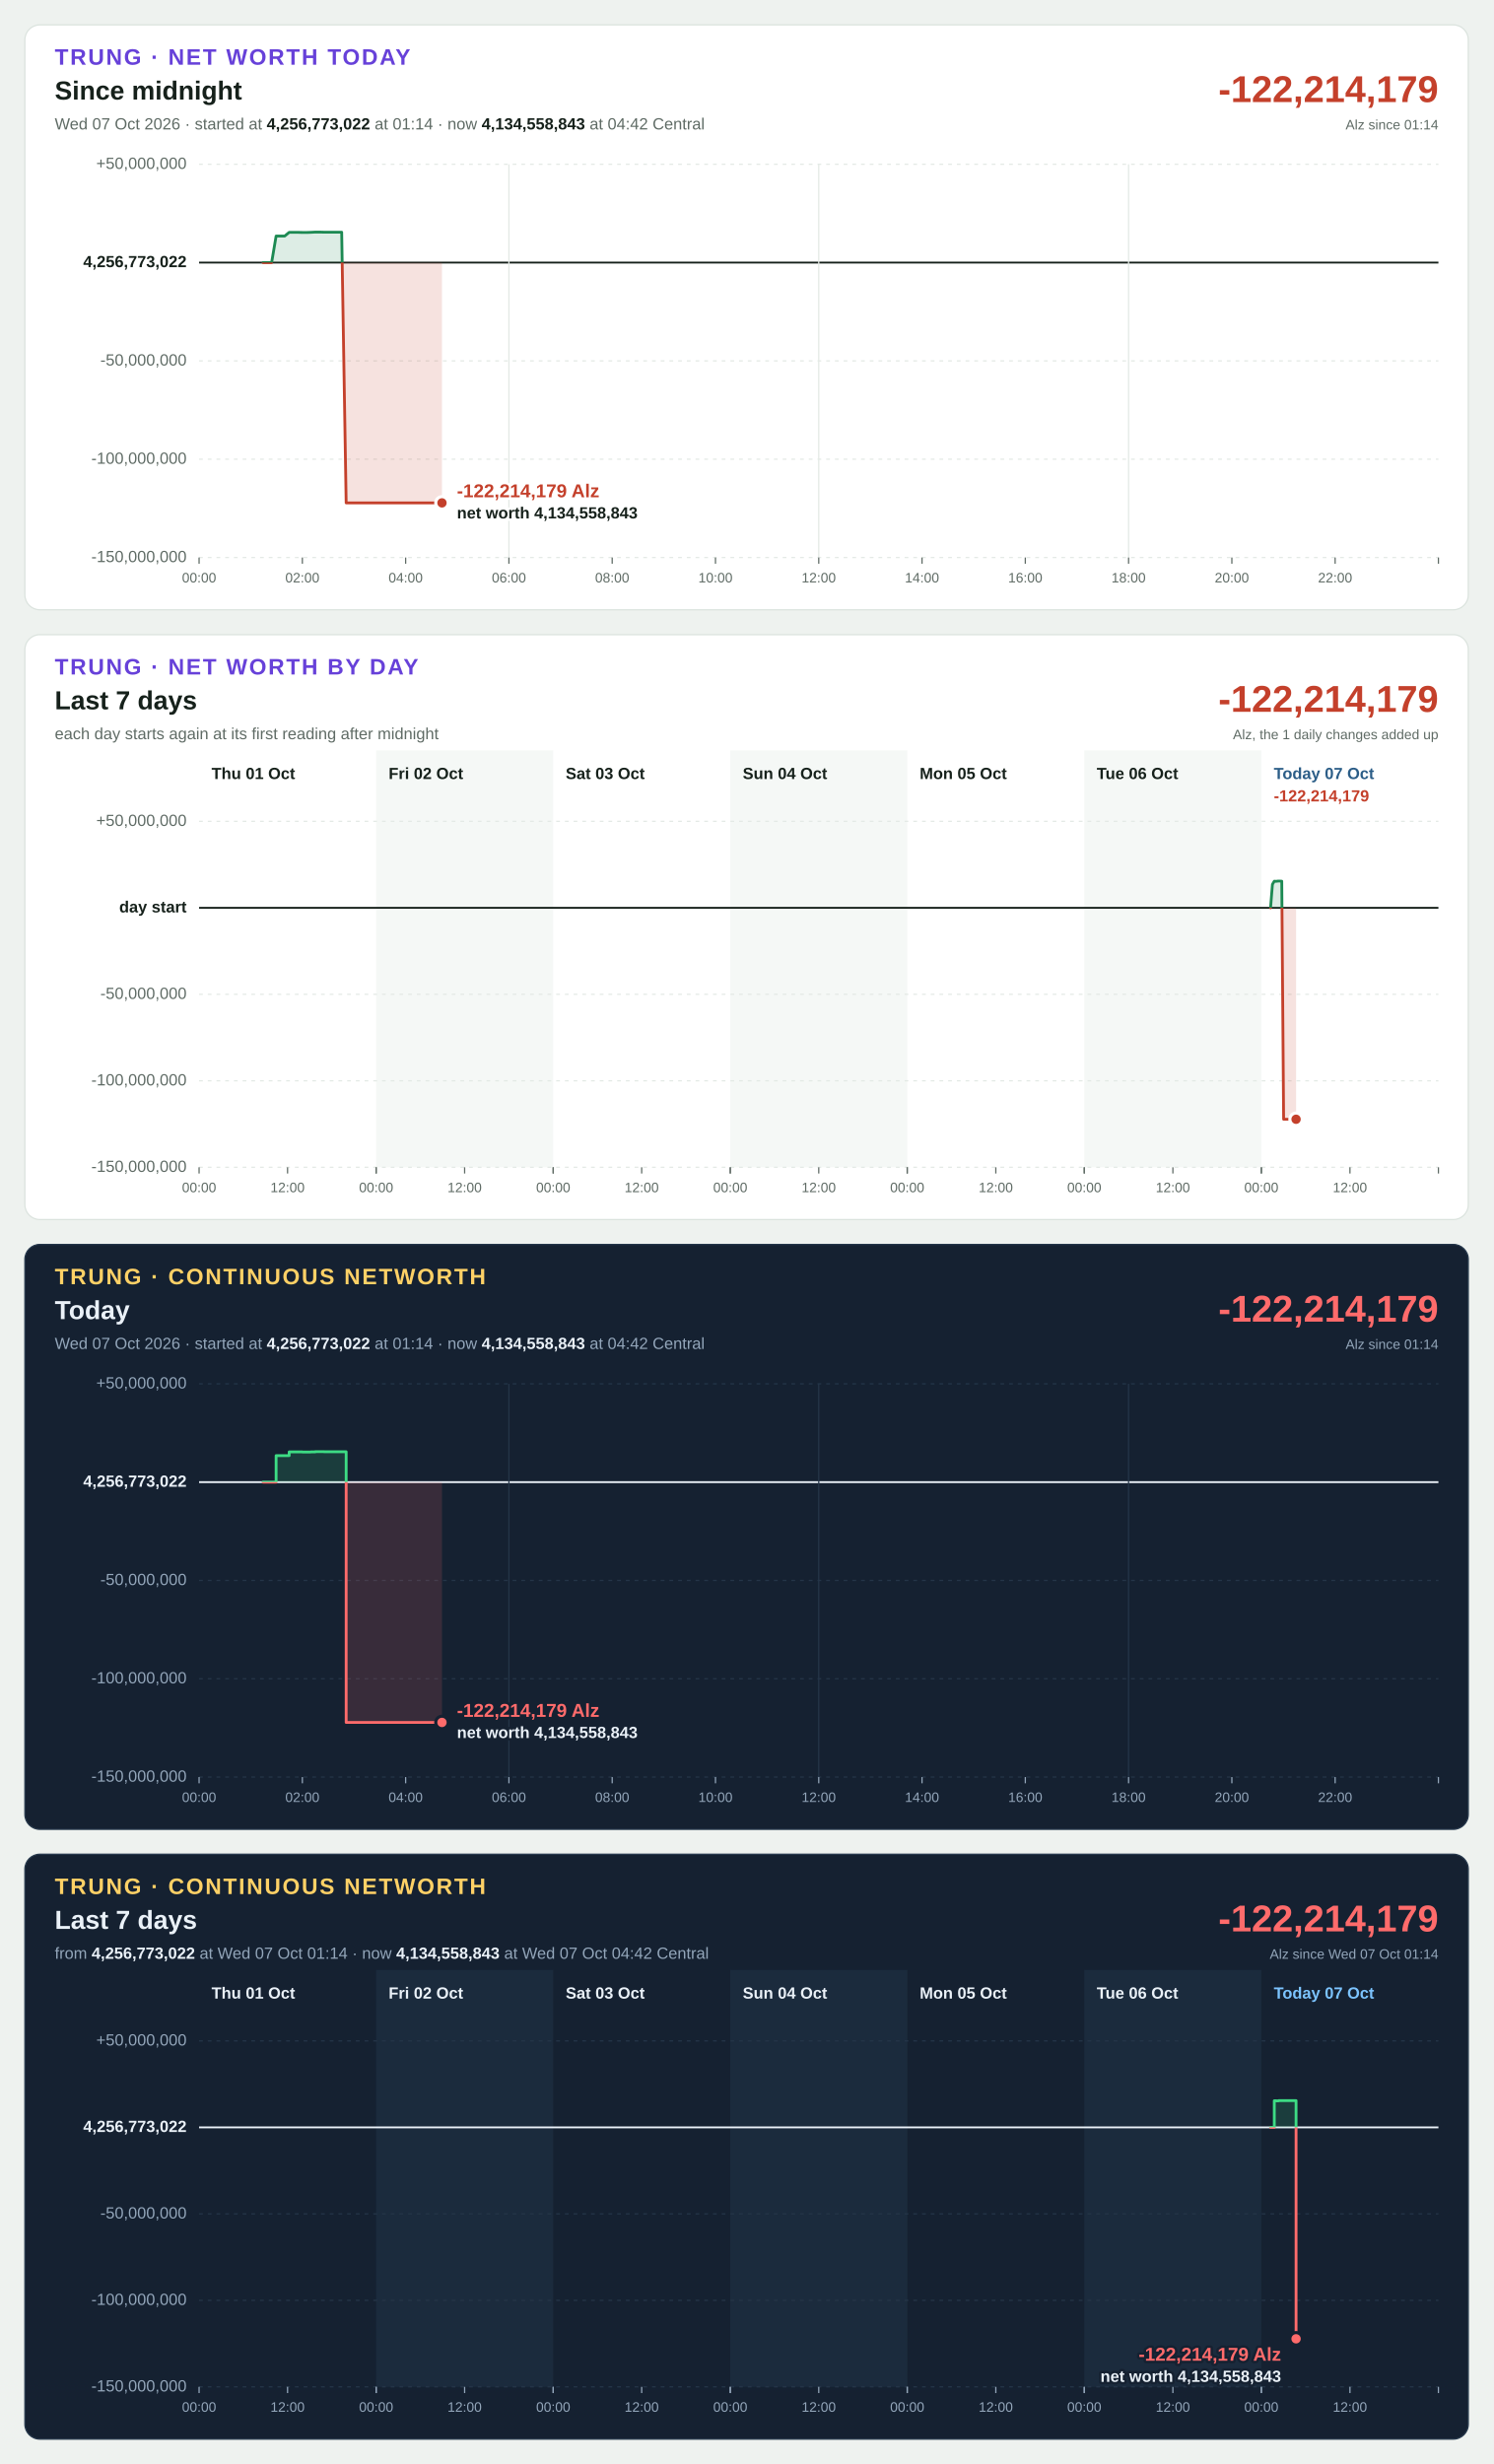
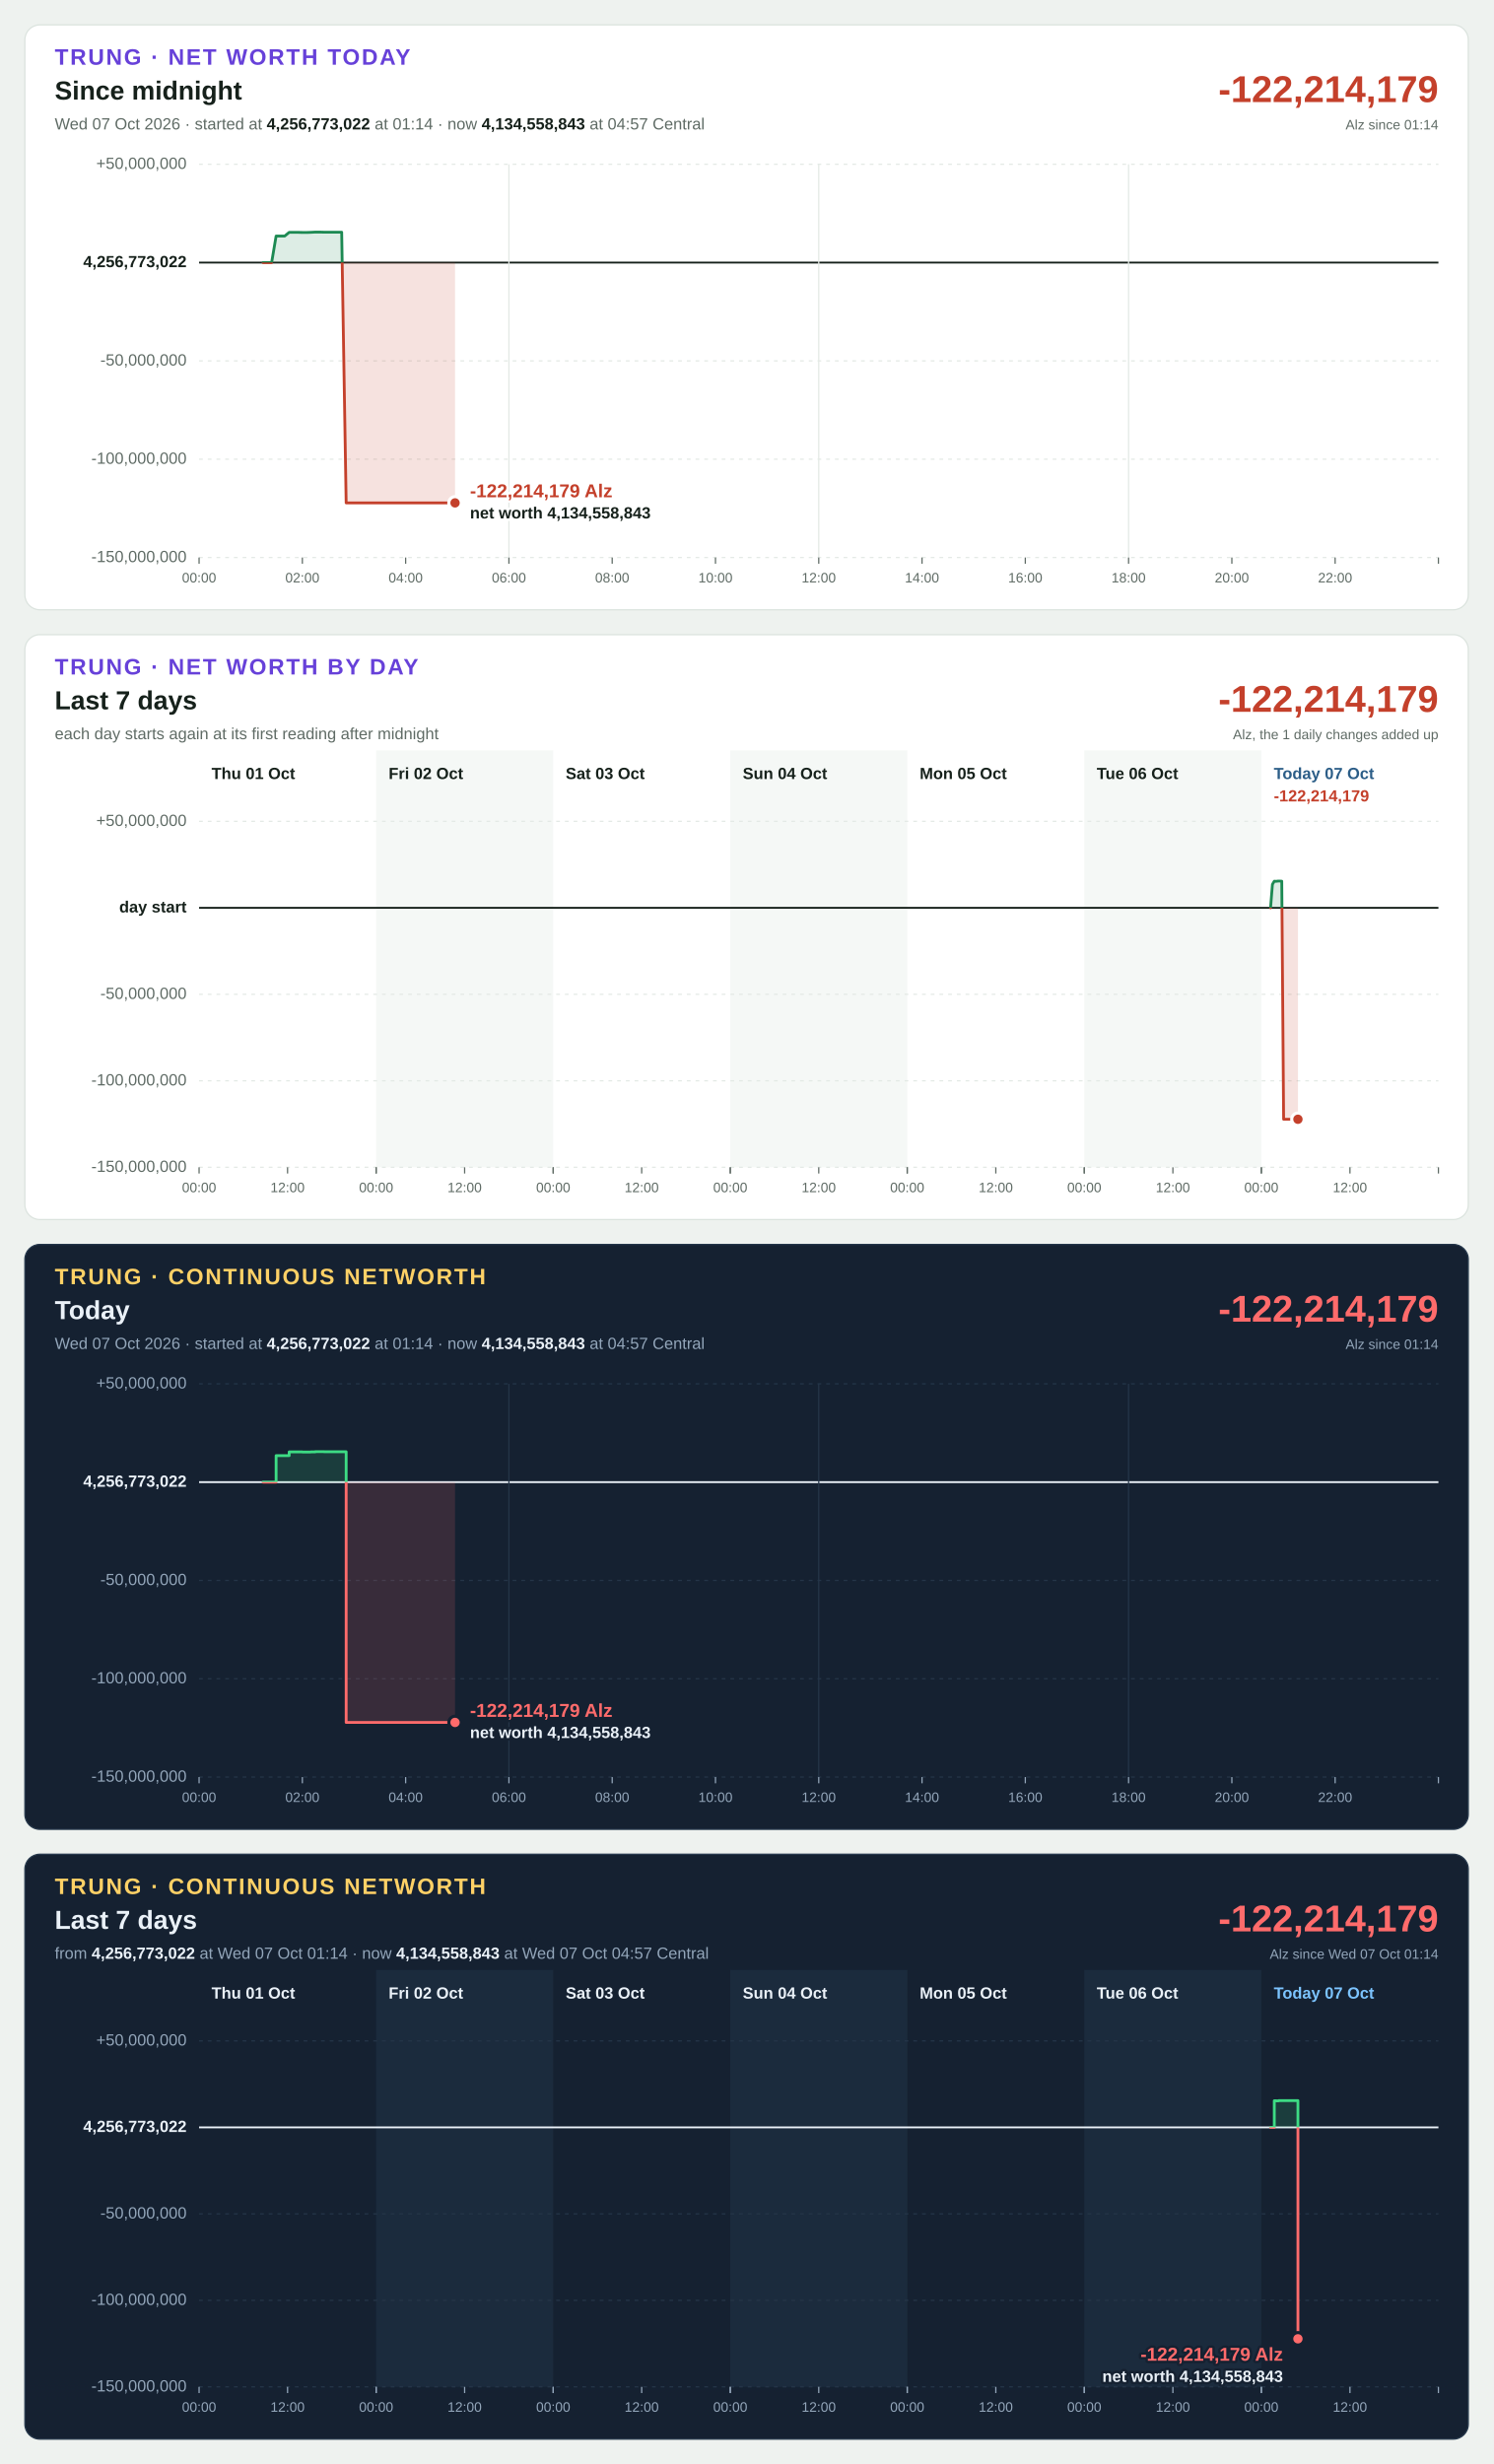
<svg xmlns="http://www.w3.org/2000/svg" width="1200" height="1980" viewBox="0 0 1200 1980" font-family="Segoe UI, Helvetica Neue, Arial, sans-serif" font-size="13" style="font-variant-numeric: tabular-nums">
  <rect width="1200" height="1980" fill="#eef2ef" />
  <g transform="translate(20,20)">
    <rect width="1160" height="470" rx="12" fill="#ffffff" stroke="#dbe3de" />
    <text x="24" y="32" font-size="18" font-weight="700" letter-spacing="1.4" fill="#6741d9">TRUNG · NET WORTH TODAY</text>
    <text x="24" y="60" font-size="21" font-weight="700" fill="#16211b">Since midnight</text>
-     <text x="24" y="84" fill="#5f6b65">Wed 07 Oct 2026 · started at <tspan font-weight="700" fill="#16211b">4,256,773,022</tspan> at 01:14 · now <tspan font-weight="700" fill="#16211b">4,134,558,843</tspan> at 04:42 Central</text>
+     <text x="24" y="84" fill="#5f6b65">Wed 07 Oct 2026 · started at <tspan font-weight="700" fill="#16211b">4,256,773,022</tspan> at 01:14 · now <tspan font-weight="700" fill="#16211b">4,134,558,843</tspan> at 04:57 Central</text>
    <text x="1136" y="62" font-size="30" font-weight="700" text-anchor="end" fill="#c4402b">-122,214,179</text>
    <text x="1136" y="84" font-size="11" text-anchor="end" fill="#5f6b65">Alz since 01:14</text>
    <line x1="140" x2="1136" y1="428.0" y2="428.0" stroke="#e3e9e5" stroke-width="1" stroke-dasharray="3 4" />
    <text x="130" y="428.0" text-anchor="end" dominant-baseline="middle" font-weight="400" fill="#5f6b65">-150,000,000</text>
    <line x1="140" x2="1136" y1="349.0" y2="349.0" stroke="#e3e9e5" stroke-width="1" stroke-dasharray="3 4" />
    <text x="130" y="349.0" text-anchor="end" dominant-baseline="middle" font-weight="400" fill="#5f6b65">-100,000,000</text>
    <line x1="140" x2="1136" y1="270.0" y2="270.0" stroke="#e3e9e5" stroke-width="1" stroke-dasharray="3 4" />
    <text x="130" y="270.0" text-anchor="end" dominant-baseline="middle" font-weight="400" fill="#5f6b65">-50,000,000</text>
    <line x1="140" x2="1136" y1="191.0" y2="191.0" stroke="#16211b" stroke-width="1.5" />
    <text x="130" y="191.0" text-anchor="end" dominant-baseline="middle" font-weight="700" fill="#16211b">4,256,773,022</text>
    <line x1="140" x2="1136" y1="112.0" y2="112.0" stroke="#e3e9e5" stroke-width="1" stroke-dasharray="3 4" />
    <text x="130" y="112.0" text-anchor="end" dominant-baseline="middle" font-weight="400" fill="#5f6b65">+50,000,000</text>
    <line x1="140.0" x2="140.0" y1="428" y2="433" stroke="#5f6b65" stroke-width="1" />
    <text x="140.0" y="448" font-size="11" text-anchor="middle" fill="#5f6b65">00:00</text>
    <line x1="223.0" x2="223.0" y1="428" y2="433" stroke="#5f6b65" stroke-width="1" />
    <text x="223.0" y="448" font-size="11" text-anchor="middle" fill="#5f6b65">02:00</text>
    <line x1="306.0" x2="306.0" y1="428" y2="433" stroke="#5f6b65" stroke-width="1" />
    <text x="306.0" y="448" font-size="11" text-anchor="middle" fill="#5f6b65">04:00</text>
    <line x1="389.0" x2="389.0" y1="112" y2="428" stroke="#e3e9e5" stroke-width="1" />
    <line x1="389.0" x2="389.0" y1="428" y2="433" stroke="#5f6b65" stroke-width="1" />
    <text x="389.0" y="448" font-size="11" text-anchor="middle" fill="#5f6b65">06:00</text>
    <line x1="472.0" x2="472.0" y1="428" y2="433" stroke="#5f6b65" stroke-width="1" />
    <text x="472.0" y="448" font-size="11" text-anchor="middle" fill="#5f6b65">08:00</text>
    <line x1="555.0" x2="555.0" y1="428" y2="433" stroke="#5f6b65" stroke-width="1" />
    <text x="555.0" y="448" font-size="11" text-anchor="middle" fill="#5f6b65">10:00</text>
    <line x1="638.0" x2="638.0" y1="112" y2="428" stroke="#e3e9e5" stroke-width="1" />
    <line x1="638.0" x2="638.0" y1="428" y2="433" stroke="#5f6b65" stroke-width="1" />
    <text x="638.0" y="448" font-size="11" text-anchor="middle" fill="#5f6b65">12:00</text>
    <line x1="721.0" x2="721.0" y1="428" y2="433" stroke="#5f6b65" stroke-width="1" />
    <text x="721.0" y="448" font-size="11" text-anchor="middle" fill="#5f6b65">14:00</text>
    <line x1="804.0" x2="804.0" y1="428" y2="433" stroke="#5f6b65" stroke-width="1" />
    <text x="804.0" y="448" font-size="11" text-anchor="middle" fill="#5f6b65">16:00</text>
    <line x1="887.0" x2="887.0" y1="112" y2="428" stroke="#e3e9e5" stroke-width="1" />
    <line x1="887.0" x2="887.0" y1="428" y2="433" stroke="#5f6b65" stroke-width="1" />
    <text x="887.0" y="448" font-size="11" text-anchor="middle" fill="#5f6b65">18:00</text>
    <line x1="970.0" x2="970.0" y1="428" y2="433" stroke="#5f6b65" stroke-width="1" />
    <text x="970.0" y="448" font-size="11" text-anchor="middle" fill="#5f6b65">20:00</text>
    <line x1="1053.0" x2="1053.0" y1="428" y2="433" stroke="#5f6b65" stroke-width="1" />
    <text x="1053.0" y="448" font-size="11" text-anchor="middle" fill="#5f6b65">22:00</text>
    <line x1="1136.0" x2="1136.0" y1="428" y2="433" stroke="#5f6b65" stroke-width="1" />
    <defs>
-       <path id="shape-today" d="M191.4 191.0L191.4 191.0L194.9 191.0L198.3 191.0L201.9 169.7L205.5 169.7L208.8 169.7L212.4 166.7L216.0 166.7L219.4 166.7L223.0 166.8L226.7 166.8L229.8 166.7L233.4 166.5L237.0 166.5L240.4 166.6L244.1 166.6L247.7 166.6L250.9 166.6L254.6 166.6L258.2 384.1L261.3 384.1L265.0 384.1L268.7 384.1L271.9 384.1L275.4 384.1L279.0 384.1L282.4 384.1L286.2 384.1L289.8 384.1L293.0 384.1L296.7 384.1L300.3 384.1L303.5 384.1L307.2 384.1L310.8 384.1L314.0 384.1L317.7 384.1L321.3 384.1L324.5 384.1L328.0 384.1L331.7 384.1L335.2 384.1L335.2 191.0Z" />
-       <path id="line-today" d="M191.4 191.0L194.9 191.0L198.3 191.0L201.9 169.7L205.5 169.7L208.8 169.7L212.4 166.7L216.0 166.7L219.4 166.7L223.0 166.8L226.7 166.8L229.8 166.7L233.4 166.5L237.0 166.5L240.4 166.6L244.1 166.6L247.7 166.6L250.9 166.6L254.6 166.6L258.2 384.1L261.3 384.1L265.0 384.1L268.7 384.1L271.9 384.1L275.4 384.1L279.0 384.1L282.4 384.1L286.2 384.1L289.8 384.1L293.0 384.1L296.7 384.1L300.3 384.1L303.5 384.1L307.2 384.1L310.8 384.1L314.0 384.1L317.7 384.1L321.3 384.1L324.5 384.1L328.0 384.1L331.7 384.1L335.2 384.1" />
+       <path id="shape-today" d="M191.4 191.0L191.4 191.0L194.9 191.0L198.3 191.0L201.9 169.7L205.5 169.7L208.8 169.7L212.4 166.7L216.0 166.7L219.4 166.7L223.0 166.8L226.7 166.8L229.8 166.7L233.4 166.5L237.0 166.5L240.4 166.6L244.1 166.6L247.7 166.6L250.9 166.6L254.6 166.6L258.2 384.1L261.3 384.1L265.0 384.1L268.7 384.1L271.9 384.1L275.4 384.1L279.0 384.1L282.4 384.1L286.2 384.1L289.8 384.1L293.0 384.1L296.7 384.1L300.3 384.1L303.5 384.1L307.2 384.1L310.8 384.1L314.0 384.1L317.7 384.1L321.3 384.1L324.5 384.1L328.0 384.1L331.7 384.1L335.2 384.1L338.9 384.1L342.5 384.1L345.7 384.1L345.7 191.0Z" />
+       <path id="line-today" d="M191.4 191.0L194.9 191.0L198.3 191.0L201.9 169.7L205.5 169.7L208.8 169.7L212.4 166.7L216.0 166.7L219.4 166.7L223.0 166.8L226.7 166.8L229.8 166.7L233.4 166.5L237.0 166.5L240.4 166.6L244.1 166.6L247.7 166.6L250.9 166.6L254.6 166.6L258.2 384.1L261.3 384.1L265.0 384.1L268.7 384.1L271.9 384.1L275.4 384.1L279.0 384.1L282.4 384.1L286.2 384.1L289.8 384.1L293.0 384.1L296.7 384.1L300.3 384.1L303.5 384.1L307.2 384.1L310.8 384.1L314.0 384.1L317.7 384.1L321.3 384.1L324.5 384.1L328.0 384.1L331.7 384.1L335.2 384.1L338.9 384.1L342.5 384.1L345.7 384.1" />
      <clipPath id="up-today">
        <rect x="140" y="112" width="996" height="79.0" />
      </clipPath>
      <clipPath id="down-today">
        <rect x="140" y="191.0" width="996" height="237.0" />
      </clipPath>
    </defs>
    <use href="#shape-today" fill="#1d8a53" fill-opacity="0.15" clip-path="url(#up-today)" />
    <use href="#line-today" fill="none" stroke="#1d8a53" stroke-width="2.25" stroke-linejoin="round" stroke-linecap="round" clip-path="url(#up-today)" />
    <use href="#shape-today" fill="#c4402b" fill-opacity="0.15" clip-path="url(#down-today)" />
    <use href="#line-today" fill="none" stroke="#c4402b" stroke-width="2.25" stroke-linejoin="round" stroke-linecap="round" clip-path="url(#down-today)" />
-     <circle cx="335.2" cy="384.1" r="5" fill="#c4402b" stroke="#ffffff" stroke-width="2.5" />
-     <text x="347.2" y="379.6" text-anchor="start" font-size="15" font-weight="700" fill="#c4402b" stroke="#ffffff" stroke-width="4" stroke-linejoin="round" paint-order="stroke">-122,214,179 Alz</text>
-     <text x="347.2" y="396.6" text-anchor="start" font-size="13" font-weight="600" fill="#16211b" stroke="#ffffff" stroke-width="4" stroke-linejoin="round" paint-order="stroke">net worth 4,134,558,843</text>
+     <circle cx="345.7" cy="384.1" r="5" fill="#c4402b" stroke="#ffffff" stroke-width="2.5" />
+     <text x="357.7" y="379.6" text-anchor="start" font-size="15" font-weight="700" fill="#c4402b" stroke="#ffffff" stroke-width="4" stroke-linejoin="round" paint-order="stroke">-122,214,179 Alz</text>
+     <text x="357.7" y="396.6" text-anchor="start" font-size="13" font-weight="600" fill="#16211b" stroke="#ffffff" stroke-width="4" stroke-linejoin="round" paint-order="stroke">net worth 4,134,558,843</text>
  </g>
  <g transform="translate(20,510)">
    <rect width="1160" height="470" rx="12" fill="#ffffff" stroke="#dbe3de" />
    <text x="24" y="32" font-size="18" font-weight="700" letter-spacing="1.4" fill="#6741d9">TRUNG · NET WORTH BY DAY</text>
    <text x="24" y="60" font-size="21" font-weight="700" fill="#16211b">Last 7 days</text>
    <text x="24" y="84" fill="#5f6b65">each day starts again at its first reading after midnight</text>
    <text x="1136" y="62" font-size="30" font-weight="700" text-anchor="end" fill="#c4402b">-122,214,179</text>
    <text x="1136" y="84" font-size="11" text-anchor="end" fill="#5f6b65">Alz, the 1 daily changes added up</text>
    <rect x="282.3" y="93" width="142.3" height="335" fill="#f5f8f6" />
    <rect x="566.9" y="93" width="142.3" height="335" fill="#f5f8f6" />
    <rect x="851.4" y="93" width="142.3" height="335" fill="#f5f8f6" />
    <line x1="140" x2="1136" y1="428.0" y2="428.0" stroke="#e3e9e5" stroke-width="1" stroke-dasharray="3 4" />
    <text x="130" y="428.0" text-anchor="end" dominant-baseline="middle" font-weight="400" fill="#5f6b65">-150,000,000</text>
    <line x1="140" x2="1136" y1="358.5" y2="358.5" stroke="#e3e9e5" stroke-width="1" stroke-dasharray="3 4" />
    <text x="130" y="358.5" text-anchor="end" dominant-baseline="middle" font-weight="400" fill="#5f6b65">-100,000,000</text>
    <line x1="140" x2="1136" y1="289.0" y2="289.0" stroke="#e3e9e5" stroke-width="1" stroke-dasharray="3 4" />
    <text x="130" y="289.0" text-anchor="end" dominant-baseline="middle" font-weight="400" fill="#5f6b65">-50,000,000</text>
    <line x1="140" x2="1136" y1="219.5" y2="219.5" stroke="#16211b" stroke-width="1.5" />
    <text x="130" y="219.5" text-anchor="end" dominant-baseline="middle" font-weight="700" fill="#16211b">day start</text>
    <line x1="140" x2="1136" y1="150.0" y2="150.0" stroke="#e3e9e5" stroke-width="1" stroke-dasharray="3 4" />
    <text x="130" y="150.0" text-anchor="end" dominant-baseline="middle" font-weight="400" fill="#5f6b65">+50,000,000</text>
    <text x="150.0" y="116" font-weight="700" fill="#16211b">Thu 01 Oct</text>
    <line x1="140.0" x2="140.0" y1="428" y2="433" stroke="#5f6b65" stroke-width="1" />
    <text x="140.0" y="448" font-size="11" text-anchor="middle" fill="#5f6b65">00:00</text>
    <line x1="211.1" x2="211.1" y1="428" y2="433" stroke="#5f6b65" stroke-width="1" />
    <text x="211.1" y="448" font-size="11" text-anchor="middle" fill="#5f6b65">12:00</text>
    <line x1="282.3" x2="282.3" y1="428" y2="433" stroke="#5f6b65" stroke-width="1" />
    <text x="292.3" y="116" font-weight="700" fill="#16211b">Fri 02 Oct</text>
    <line x1="282.3" x2="282.3" y1="428" y2="433" stroke="#5f6b65" stroke-width="1" />
    <text x="282.3" y="448" font-size="11" text-anchor="middle" fill="#5f6b65">00:00</text>
    <line x1="353.4" x2="353.4" y1="428" y2="433" stroke="#5f6b65" stroke-width="1" />
    <text x="353.4" y="448" font-size="11" text-anchor="middle" fill="#5f6b65">12:00</text>
    <line x1="424.6" x2="424.6" y1="428" y2="433" stroke="#5f6b65" stroke-width="1" />
    <text x="434.6" y="116" font-weight="700" fill="#16211b">Sat 03 Oct</text>
    <line x1="424.6" x2="424.6" y1="428" y2="433" stroke="#5f6b65" stroke-width="1" />
    <text x="424.6" y="448" font-size="11" text-anchor="middle" fill="#5f6b65">00:00</text>
    <line x1="495.7" x2="495.7" y1="428" y2="433" stroke="#5f6b65" stroke-width="1" />
    <text x="495.7" y="448" font-size="11" text-anchor="middle" fill="#5f6b65">12:00</text>
    <line x1="566.9" x2="566.9" y1="428" y2="433" stroke="#5f6b65" stroke-width="1" />
    <text x="576.9" y="116" font-weight="700" fill="#16211b">Sun 04 Oct</text>
    <line x1="566.9" x2="566.9" y1="428" y2="433" stroke="#5f6b65" stroke-width="1" />
    <text x="566.9" y="448" font-size="11" text-anchor="middle" fill="#5f6b65">00:00</text>
    <line x1="638.0" x2="638.0" y1="428" y2="433" stroke="#5f6b65" stroke-width="1" />
    <text x="638.0" y="448" font-size="11" text-anchor="middle" fill="#5f6b65">12:00</text>
    <line x1="709.1" x2="709.1" y1="428" y2="433" stroke="#5f6b65" stroke-width="1" />
    <text x="719.1" y="116" font-weight="700" fill="#16211b">Mon 05 Oct</text>
    <line x1="709.1" x2="709.1" y1="428" y2="433" stroke="#5f6b65" stroke-width="1" />
    <text x="709.1" y="448" font-size="11" text-anchor="middle" fill="#5f6b65">00:00</text>
    <line x1="780.3" x2="780.3" y1="428" y2="433" stroke="#5f6b65" stroke-width="1" />
    <text x="780.3" y="448" font-size="11" text-anchor="middle" fill="#5f6b65">12:00</text>
    <line x1="851.4" x2="851.4" y1="428" y2="433" stroke="#5f6b65" stroke-width="1" />
    <text x="861.4" y="116" font-weight="700" fill="#16211b">Tue 06 Oct</text>
    <line x1="851.4" x2="851.4" y1="428" y2="433" stroke="#5f6b65" stroke-width="1" />
    <text x="851.4" y="448" font-size="11" text-anchor="middle" fill="#5f6b65">00:00</text>
    <line x1="922.6" x2="922.6" y1="428" y2="433" stroke="#5f6b65" stroke-width="1" />
    <text x="922.6" y="448" font-size="11" text-anchor="middle" fill="#5f6b65">12:00</text>
    <line x1="993.7" x2="993.7" y1="428" y2="433" stroke="#5f6b65" stroke-width="1" />
    <text x="1003.7" y="116" font-weight="700" fill="#2b5d87">Today 07 Oct</text>
    <line x1="993.7" x2="993.7" y1="428" y2="433" stroke="#5f6b65" stroke-width="1" />
    <text x="993.7" y="448" font-size="11" text-anchor="middle" fill="#5f6b65">00:00</text>
    <line x1="1064.9" x2="1064.9" y1="428" y2="433" stroke="#5f6b65" stroke-width="1" />
    <text x="1064.9" y="448" font-size="11" text-anchor="middle" fill="#5f6b65">12:00</text>
    <line x1="1136.0" x2="1136.0" y1="428" y2="433" stroke="#5f6b65" stroke-width="1" />
    <text x="1003.7" y="134" font-weight="700" fill="#c4402b">-122,214,179</text>
    <defs>
-       <path id="shape-day6" d="M1001.1 219.5L1001.1 219.5L1002.6 200.7L1004.1 198.1L1005.6 198.2L1007.1 198.0L1008.6 198.0L1010.1 198.1L1011.6 389.4L1013.1 389.4L1014.6 389.4L1016.1 389.4L1017.6 389.4L1019.1 389.4L1020.6 389.4L1021.6 389.4L1021.6 219.5Z" />
-       <path id="line-day6" d="M1001.1 219.5L1002.6 200.7L1004.1 198.1L1005.6 198.2L1007.1 198.0L1008.6 198.0L1010.1 198.1L1011.6 389.4L1013.1 389.4L1014.6 389.4L1016.1 389.4L1017.6 389.4L1019.1 389.4L1020.6 389.4L1021.6 389.4" />
+       <path id="shape-day6" d="M1001.1 219.5L1001.1 219.5L1002.6 200.7L1004.1 198.1L1005.6 198.2L1007.1 198.0L1008.6 198.0L1010.1 198.1L1011.6 389.4L1013.1 389.4L1014.6 389.4L1016.1 389.4L1017.6 389.4L1019.1 389.4L1020.6 389.4L1022.1 389.4L1023.1 389.4L1023.1 219.5Z" />
+       <path id="line-day6" d="M1001.1 219.5L1002.6 200.7L1004.1 198.1L1005.6 198.2L1007.1 198.0L1008.6 198.0L1010.1 198.1L1011.6 389.4L1013.1 389.4L1014.6 389.4L1016.1 389.4L1017.6 389.4L1019.1 389.4L1020.6 389.4L1022.1 389.4L1023.1 389.4" />
      <clipPath id="up-day6">
        <rect x="140" y="150" width="996" height="69.5" />
      </clipPath>
      <clipPath id="down-day6">
        <rect x="140" y="219.5" width="996" height="208.5" />
      </clipPath>
    </defs>
    <use href="#shape-day6" fill="#1d8a53" fill-opacity="0.15" clip-path="url(#up-day6)" />
    <use href="#line-day6" fill="none" stroke="#1d8a53" stroke-width="2.25" stroke-linejoin="round" stroke-linecap="round" clip-path="url(#up-day6)" />
    <use href="#shape-day6" fill="#c4402b" fill-opacity="0.15" clip-path="url(#down-day6)" />
    <use href="#line-day6" fill="none" stroke="#c4402b" stroke-width="2.25" stroke-linejoin="round" stroke-linecap="round" clip-path="url(#down-day6)" />
-     <circle cx="1021.6" cy="389.4" r="5" fill="#c4402b" stroke="#ffffff" stroke-width="2.5" />
+     <circle cx="1023.1" cy="389.4" r="5" fill="#c4402b" stroke="#ffffff" stroke-width="2.5" />
  </g>
  <g transform="translate(20,1000)">
    <rect width="1160" height="470" rx="12" fill="#152131" stroke="#24364a" />
    <text x="24" y="32" font-size="18" font-weight="700" letter-spacing="1.4" fill="#ffd166">TRUNG · CONTINUOUS NETWORTH</text>
    <text x="24" y="60" font-size="21" font-weight="700" fill="#eaf1f8">Today</text>
-     <text x="24" y="84" fill="#93a6ba">Wed 07 Oct 2026 · started at <tspan font-weight="700" fill="#eaf1f8">4,256,773,022</tspan> at 01:14 · now <tspan font-weight="700" fill="#eaf1f8">4,134,558,843</tspan> at 04:42 Central</text>
+     <text x="24" y="84" fill="#93a6ba">Wed 07 Oct 2026 · started at <tspan font-weight="700" fill="#eaf1f8">4,256,773,022</tspan> at 01:14 · now <tspan font-weight="700" fill="#eaf1f8">4,134,558,843</tspan> at 04:57 Central</text>
    <text x="1136" y="62" font-size="30" font-weight="700" text-anchor="end" fill="#ff6b6b">-122,214,179</text>
    <text x="1136" y="84" font-size="11" text-anchor="end" fill="#93a6ba">Alz since 01:14</text>
    <line x1="140" x2="1136" y1="428.0" y2="428.0" stroke="#243548" stroke-width="1" stroke-dasharray="3 4" />
    <text x="130" y="428.0" text-anchor="end" dominant-baseline="middle" font-weight="400" fill="#93a6ba">-150,000,000</text>
    <line x1="140" x2="1136" y1="349.0" y2="349.0" stroke="#243548" stroke-width="1" stroke-dasharray="3 4" />
    <text x="130" y="349.0" text-anchor="end" dominant-baseline="middle" font-weight="400" fill="#93a6ba">-100,000,000</text>
    <line x1="140" x2="1136" y1="270.0" y2="270.0" stroke="#243548" stroke-width="1" stroke-dasharray="3 4" />
    <text x="130" y="270.0" text-anchor="end" dominant-baseline="middle" font-weight="400" fill="#93a6ba">-50,000,000</text>
    <line x1="140" x2="1136" y1="191.0" y2="191.0" stroke="#eaf1f8" stroke-width="1.5" />
    <text x="130" y="191.0" text-anchor="end" dominant-baseline="middle" font-weight="700" fill="#eaf1f8">4,256,773,022</text>
    <line x1="140" x2="1136" y1="112.0" y2="112.0" stroke="#243548" stroke-width="1" stroke-dasharray="3 4" />
    <text x="130" y="112.0" text-anchor="end" dominant-baseline="middle" font-weight="400" fill="#93a6ba">+50,000,000</text>
    <line x1="140.0" x2="140.0" y1="428" y2="433" stroke="#93a6ba" stroke-width="1" />
    <text x="140.0" y="448" font-size="11" text-anchor="middle" fill="#93a6ba">00:00</text>
    <line x1="223.0" x2="223.0" y1="428" y2="433" stroke="#93a6ba" stroke-width="1" />
    <text x="223.0" y="448" font-size="11" text-anchor="middle" fill="#93a6ba">02:00</text>
    <line x1="306.0" x2="306.0" y1="428" y2="433" stroke="#93a6ba" stroke-width="1" />
    <text x="306.0" y="448" font-size="11" text-anchor="middle" fill="#93a6ba">04:00</text>
    <line x1="389.0" x2="389.0" y1="112" y2="428" stroke="#243548" stroke-width="1" />
    <line x1="389.0" x2="389.0" y1="428" y2="433" stroke="#93a6ba" stroke-width="1" />
    <text x="389.0" y="448" font-size="11" text-anchor="middle" fill="#93a6ba">06:00</text>
    <line x1="472.0" x2="472.0" y1="428" y2="433" stroke="#93a6ba" stroke-width="1" />
    <text x="472.0" y="448" font-size="11" text-anchor="middle" fill="#93a6ba">08:00</text>
    <line x1="555.0" x2="555.0" y1="428" y2="433" stroke="#93a6ba" stroke-width="1" />
    <text x="555.0" y="448" font-size="11" text-anchor="middle" fill="#93a6ba">10:00</text>
    <line x1="638.0" x2="638.0" y1="112" y2="428" stroke="#243548" stroke-width="1" />
    <line x1="638.0" x2="638.0" y1="428" y2="433" stroke="#93a6ba" stroke-width="1" />
    <text x="638.0" y="448" font-size="11" text-anchor="middle" fill="#93a6ba">12:00</text>
    <line x1="721.0" x2="721.0" y1="428" y2="433" stroke="#93a6ba" stroke-width="1" />
    <text x="721.0" y="448" font-size="11" text-anchor="middle" fill="#93a6ba">14:00</text>
    <line x1="804.0" x2="804.0" y1="428" y2="433" stroke="#93a6ba" stroke-width="1" />
    <text x="804.0" y="448" font-size="11" text-anchor="middle" fill="#93a6ba">16:00</text>
    <line x1="887.0" x2="887.0" y1="112" y2="428" stroke="#243548" stroke-width="1" />
    <line x1="887.0" x2="887.0" y1="428" y2="433" stroke="#93a6ba" stroke-width="1" />
    <text x="887.0" y="448" font-size="11" text-anchor="middle" fill="#93a6ba">18:00</text>
    <line x1="970.0" x2="970.0" y1="428" y2="433" stroke="#93a6ba" stroke-width="1" />
    <text x="970.0" y="448" font-size="11" text-anchor="middle" fill="#93a6ba">20:00</text>
    <line x1="1053.0" x2="1053.0" y1="428" y2="433" stroke="#93a6ba" stroke-width="1" />
    <text x="1053.0" y="448" font-size="11" text-anchor="middle" fill="#93a6ba">22:00</text>
    <line x1="1136.0" x2="1136.0" y1="428" y2="433" stroke="#93a6ba" stroke-width="1" />
    <defs>
-       <path id="shape-flow-today" d="M191.4 191.0L191.4 191.0L201.9 191.0L201.9 169.7L205.5 169.7L205.5 169.7L212.4 169.7L212.4 166.7L216.0 166.7L216.0 166.7L219.4 166.7L219.4 166.7L223.0 166.7L223.0 166.8L229.8 166.8L229.8 166.7L233.4 166.7L233.4 166.5L237.0 166.5L237.0 166.5L240.4 166.5L240.4 166.6L247.7 166.6L247.7 166.6L250.9 166.6L250.9 166.6L254.6 166.6L254.6 166.6L258.2 166.6L258.2 384.1L335.2 384.1L335.2 384.1L335.2 191.0Z" />
-       <path id="line-flow-today" d="M191.4 191.0L201.9 191.0L201.9 169.7L205.5 169.7L205.5 169.7L212.4 169.7L212.4 166.7L216.0 166.7L216.0 166.7L219.4 166.7L219.4 166.7L223.0 166.7L223.0 166.8L229.8 166.8L229.8 166.7L233.4 166.7L233.4 166.5L237.0 166.5L237.0 166.5L240.4 166.5L240.4 166.6L247.7 166.6L247.7 166.6L250.9 166.6L250.9 166.6L254.6 166.6L254.6 166.6L258.2 166.6L258.2 384.1L335.2 384.1L335.2 384.1" />
+       <path id="shape-flow-today" d="M191.4 191.0L191.4 191.0L201.9 191.0L201.9 169.7L205.5 169.7L205.5 169.7L212.4 169.7L212.4 166.7L216.0 166.7L216.0 166.7L219.4 166.7L219.4 166.7L223.0 166.7L223.0 166.8L229.8 166.8L229.8 166.7L233.4 166.7L233.4 166.5L237.0 166.5L237.0 166.5L240.4 166.5L240.4 166.6L247.7 166.6L247.7 166.6L250.9 166.6L250.9 166.6L254.6 166.6L254.6 166.6L258.2 166.6L258.2 384.1L345.7 384.1L345.7 384.1L345.7 191.0Z" />
+       <path id="line-flow-today" d="M191.4 191.0L201.9 191.0L201.9 169.7L205.5 169.7L205.5 169.7L212.4 169.7L212.4 166.7L216.0 166.7L216.0 166.7L219.4 166.7L219.4 166.7L223.0 166.7L223.0 166.8L229.8 166.8L229.8 166.7L233.4 166.7L233.4 166.5L237.0 166.5L237.0 166.5L240.4 166.5L240.4 166.6L247.7 166.6L247.7 166.6L250.9 166.6L250.9 166.6L254.6 166.6L254.6 166.6L258.2 166.6L258.2 384.1L345.7 384.1L345.7 384.1" />
      <clipPath id="up-flow-today">
        <rect x="140" y="112" width="996" height="79.0" />
      </clipPath>
      <clipPath id="down-flow-today">
        <rect x="140" y="191.0" width="996" height="237.0" />
      </clipPath>
    </defs>
    <use href="#shape-flow-today" fill="#3ddc84" fill-opacity="0.15" clip-path="url(#up-flow-today)" />
    <use href="#line-flow-today" fill="none" stroke="#3ddc84" stroke-width="2.25" stroke-linejoin="round" stroke-linecap="round" clip-path="url(#up-flow-today)" />
    <use href="#shape-flow-today" fill="#ff6b6b" fill-opacity="0.15" clip-path="url(#down-flow-today)" />
    <use href="#line-flow-today" fill="none" stroke="#ff6b6b" stroke-width="2.25" stroke-linejoin="round" stroke-linecap="round" clip-path="url(#down-flow-today)" />
-     <circle cx="335.2" cy="384.1" r="5" fill="#ff6b6b" stroke="#152131" stroke-width="2.5" />
-     <text x="347.2" y="379.6" text-anchor="start" font-size="15" font-weight="700" fill="#ff6b6b" stroke="#152131" stroke-width="4" stroke-linejoin="round" paint-order="stroke">-122,214,179 Alz</text>
-     <text x="347.2" y="396.6" text-anchor="start" font-size="13" font-weight="600" fill="#eaf1f8" stroke="#152131" stroke-width="4" stroke-linejoin="round" paint-order="stroke">net worth 4,134,558,843</text>
+     <circle cx="345.7" cy="384.1" r="5" fill="#ff6b6b" stroke="#152131" stroke-width="2.5" />
+     <text x="357.7" y="379.6" text-anchor="start" font-size="15" font-weight="700" fill="#ff6b6b" stroke="#152131" stroke-width="4" stroke-linejoin="round" paint-order="stroke">-122,214,179 Alz</text>
+     <text x="357.7" y="396.6" text-anchor="start" font-size="13" font-weight="600" fill="#eaf1f8" stroke="#152131" stroke-width="4" stroke-linejoin="round" paint-order="stroke">net worth 4,134,558,843</text>
  </g>
  <g transform="translate(20,1490)">
    <rect width="1160" height="470" rx="12" fill="#152131" stroke="#24364a" />
    <text x="24" y="32" font-size="18" font-weight="700" letter-spacing="1.4" fill="#ffd166">TRUNG · CONTINUOUS NETWORTH</text>
    <text x="24" y="60" font-size="21" font-weight="700" fill="#eaf1f8">Last 7 days</text>
-     <text x="24" y="84" fill="#93a6ba">from <tspan font-weight="700" fill="#eaf1f8">4,256,773,022</tspan> at Wed 07 Oct 01:14 · now <tspan font-weight="700" fill="#eaf1f8">4,134,558,843</tspan> at Wed 07 Oct 04:42 Central</text>
+     <text x="24" y="84" fill="#93a6ba">from <tspan font-weight="700" fill="#eaf1f8">4,256,773,022</tspan> at Wed 07 Oct 01:14 · now <tspan font-weight="700" fill="#eaf1f8">4,134,558,843</tspan> at Wed 07 Oct 04:57 Central</text>
    <text x="1136" y="62" font-size="30" font-weight="700" text-anchor="end" fill="#ff6b6b">-122,214,179</text>
    <text x="1136" y="84" font-size="11" text-anchor="end" fill="#93a6ba">Alz since Wed 07 Oct 01:14</text>
    <rect x="282.3" y="93" width="142.3" height="335" fill="#1b2b3d" />
    <rect x="566.9" y="93" width="142.3" height="335" fill="#1b2b3d" />
    <rect x="851.4" y="93" width="142.3" height="335" fill="#1b2b3d" />
    <line x1="140" x2="1136" y1="428.0" y2="428.0" stroke="#243548" stroke-width="1" stroke-dasharray="3 4" />
    <text x="130" y="428.0" text-anchor="end" dominant-baseline="middle" font-weight="400" fill="#93a6ba">-150,000,000</text>
    <line x1="140" x2="1136" y1="358.5" y2="358.5" stroke="#243548" stroke-width="1" stroke-dasharray="3 4" />
    <text x="130" y="358.5" text-anchor="end" dominant-baseline="middle" font-weight="400" fill="#93a6ba">-100,000,000</text>
    <line x1="140" x2="1136" y1="289.0" y2="289.0" stroke="#243548" stroke-width="1" stroke-dasharray="3 4" />
    <text x="130" y="289.0" text-anchor="end" dominant-baseline="middle" font-weight="400" fill="#93a6ba">-50,000,000</text>
    <line x1="140" x2="1136" y1="219.5" y2="219.5" stroke="#eaf1f8" stroke-width="1.5" />
    <text x="130" y="219.5" text-anchor="end" dominant-baseline="middle" font-weight="700" fill="#eaf1f8">4,256,773,022</text>
    <line x1="140" x2="1136" y1="150.0" y2="150.0" stroke="#243548" stroke-width="1" stroke-dasharray="3 4" />
    <text x="130" y="150.0" text-anchor="end" dominant-baseline="middle" font-weight="400" fill="#93a6ba">+50,000,000</text>
    <text x="150.0" y="116" font-weight="700" fill="#eaf1f8">Thu 01 Oct</text>
    <line x1="140.0" x2="140.0" y1="428" y2="433" stroke="#93a6ba" stroke-width="1" />
    <text x="140.0" y="448" font-size="11" text-anchor="middle" fill="#93a6ba">00:00</text>
    <line x1="211.1" x2="211.1" y1="428" y2="433" stroke="#93a6ba" stroke-width="1" />
    <text x="211.1" y="448" font-size="11" text-anchor="middle" fill="#93a6ba">12:00</text>
    <line x1="282.3" x2="282.3" y1="428" y2="433" stroke="#93a6ba" stroke-width="1" />
    <text x="292.3" y="116" font-weight="700" fill="#eaf1f8">Fri 02 Oct</text>
    <line x1="282.3" x2="282.3" y1="428" y2="433" stroke="#93a6ba" stroke-width="1" />
    <text x="282.3" y="448" font-size="11" text-anchor="middle" fill="#93a6ba">00:00</text>
    <line x1="353.4" x2="353.4" y1="428" y2="433" stroke="#93a6ba" stroke-width="1" />
    <text x="353.4" y="448" font-size="11" text-anchor="middle" fill="#93a6ba">12:00</text>
    <line x1="424.6" x2="424.6" y1="428" y2="433" stroke="#93a6ba" stroke-width="1" />
    <text x="434.6" y="116" font-weight="700" fill="#eaf1f8">Sat 03 Oct</text>
    <line x1="424.6" x2="424.6" y1="428" y2="433" stroke="#93a6ba" stroke-width="1" />
    <text x="424.6" y="448" font-size="11" text-anchor="middle" fill="#93a6ba">00:00</text>
    <line x1="495.7" x2="495.7" y1="428" y2="433" stroke="#93a6ba" stroke-width="1" />
    <text x="495.7" y="448" font-size="11" text-anchor="middle" fill="#93a6ba">12:00</text>
    <line x1="566.9" x2="566.9" y1="428" y2="433" stroke="#93a6ba" stroke-width="1" />
    <text x="576.9" y="116" font-weight="700" fill="#eaf1f8">Sun 04 Oct</text>
    <line x1="566.9" x2="566.9" y1="428" y2="433" stroke="#93a6ba" stroke-width="1" />
    <text x="566.9" y="448" font-size="11" text-anchor="middle" fill="#93a6ba">00:00</text>
    <line x1="638.0" x2="638.0" y1="428" y2="433" stroke="#93a6ba" stroke-width="1" />
    <text x="638.0" y="448" font-size="11" text-anchor="middle" fill="#93a6ba">12:00</text>
    <line x1="709.1" x2="709.1" y1="428" y2="433" stroke="#93a6ba" stroke-width="1" />
    <text x="719.1" y="116" font-weight="700" fill="#eaf1f8">Mon 05 Oct</text>
    <line x1="709.1" x2="709.1" y1="428" y2="433" stroke="#93a6ba" stroke-width="1" />
    <text x="709.1" y="448" font-size="11" text-anchor="middle" fill="#93a6ba">00:00</text>
    <line x1="780.3" x2="780.3" y1="428" y2="433" stroke="#93a6ba" stroke-width="1" />
    <text x="780.3" y="448" font-size="11" text-anchor="middle" fill="#93a6ba">12:00</text>
    <line x1="851.4" x2="851.4" y1="428" y2="433" stroke="#93a6ba" stroke-width="1" />
    <text x="861.4" y="116" font-weight="700" fill="#eaf1f8">Tue 06 Oct</text>
    <line x1="851.4" x2="851.4" y1="428" y2="433" stroke="#93a6ba" stroke-width="1" />
    <text x="851.4" y="448" font-size="11" text-anchor="middle" fill="#93a6ba">00:00</text>
    <line x1="922.6" x2="922.6" y1="428" y2="433" stroke="#93a6ba" stroke-width="1" />
    <text x="922.6" y="448" font-size="11" text-anchor="middle" fill="#93a6ba">12:00</text>
    <line x1="993.7" x2="993.7" y1="428" y2="433" stroke="#93a6ba" stroke-width="1" />
    <text x="1003.7" y="116" font-weight="700" fill="#7cc4ff">Today 07 Oct</text>
    <line x1="993.7" x2="993.7" y1="428" y2="433" stroke="#93a6ba" stroke-width="1" />
    <text x="993.7" y="448" font-size="11" text-anchor="middle" fill="#93a6ba">00:00</text>
    <line x1="1064.9" x2="1064.9" y1="428" y2="433" stroke="#93a6ba" stroke-width="1" />
    <text x="1064.9" y="448" font-size="11" text-anchor="middle" fill="#93a6ba">12:00</text>
    <line x1="1136.0" x2="1136.0" y1="428" y2="433" stroke="#93a6ba" stroke-width="1" />
    <defs>
-       <path id="shape-flow-week" d="M1001.1 219.5L1001.1 219.5L1004.1 219.5L1004.1 198.1L1005.6 198.1L1005.6 198.2L1007.6 198.2L1007.6 198.0L1009.6 198.0L1009.6 198.0L1021.6 198.0L1021.6 389.4L1021.6 219.5Z" />
-       <path id="line-flow-week" d="M1001.1 219.5L1004.1 219.5L1004.1 198.1L1005.6 198.1L1005.6 198.2L1007.6 198.2L1007.6 198.0L1009.6 198.0L1009.6 198.0L1021.6 198.0L1021.6 389.4" />
+       <path id="shape-flow-week" d="M1001.1 219.5L1001.1 219.5L1004.1 219.5L1004.1 198.1L1005.6 198.1L1005.6 198.2L1007.6 198.2L1007.6 198.0L1009.6 198.0L1009.6 198.0L1023.1 198.0L1023.1 389.4L1023.1 219.5Z" />
+       <path id="line-flow-week" d="M1001.1 219.5L1004.1 219.5L1004.1 198.1L1005.6 198.1L1005.6 198.2L1007.6 198.2L1007.6 198.0L1009.6 198.0L1009.6 198.0L1023.1 198.0L1023.1 389.4" />
      <clipPath id="up-flow-week">
        <rect x="140" y="150" width="996" height="69.5" />
      </clipPath>
      <clipPath id="down-flow-week">
        <rect x="140" y="219.5" width="996" height="208.5" />
      </clipPath>
    </defs>
    <use href="#shape-flow-week" fill="#3ddc84" fill-opacity="0.15" clip-path="url(#up-flow-week)" />
    <use href="#line-flow-week" fill="none" stroke="#3ddc84" stroke-width="2.25" stroke-linejoin="round" stroke-linecap="round" clip-path="url(#up-flow-week)" />
    <use href="#shape-flow-week" fill="#ff6b6b" fill-opacity="0.15" clip-path="url(#down-flow-week)" />
    <use href="#line-flow-week" fill="none" stroke="#ff6b6b" stroke-width="2.25" stroke-linejoin="round" stroke-linecap="round" clip-path="url(#down-flow-week)" />
-     <circle cx="1021.6" cy="389.4" r="5" fill="#ff6b6b" stroke="#152131" stroke-width="2.5" />
-     <text x="1009.6" y="407.0" text-anchor="end" font-size="15" font-weight="700" fill="#ff6b6b" stroke="#152131" stroke-width="4" stroke-linejoin="round" paint-order="stroke">-122,214,179 Alz</text>
-     <text x="1009.6" y="424.0" text-anchor="end" font-size="13" font-weight="600" fill="#eaf1f8" stroke="#152131" stroke-width="4" stroke-linejoin="round" paint-order="stroke">net worth 4,134,558,843</text>
+     <circle cx="1023.1" cy="389.4" r="5" fill="#ff6b6b" stroke="#152131" stroke-width="2.5" />
+     <text x="1011.1" y="407.0" text-anchor="end" font-size="15" font-weight="700" fill="#ff6b6b" stroke="#152131" stroke-width="4" stroke-linejoin="round" paint-order="stroke">-122,214,179 Alz</text>
+     <text x="1011.1" y="424.0" text-anchor="end" font-size="13" font-weight="600" fill="#eaf1f8" stroke="#152131" stroke-width="4" stroke-linejoin="round" paint-order="stroke">net worth 4,134,558,843</text>
  </g>
</svg>
